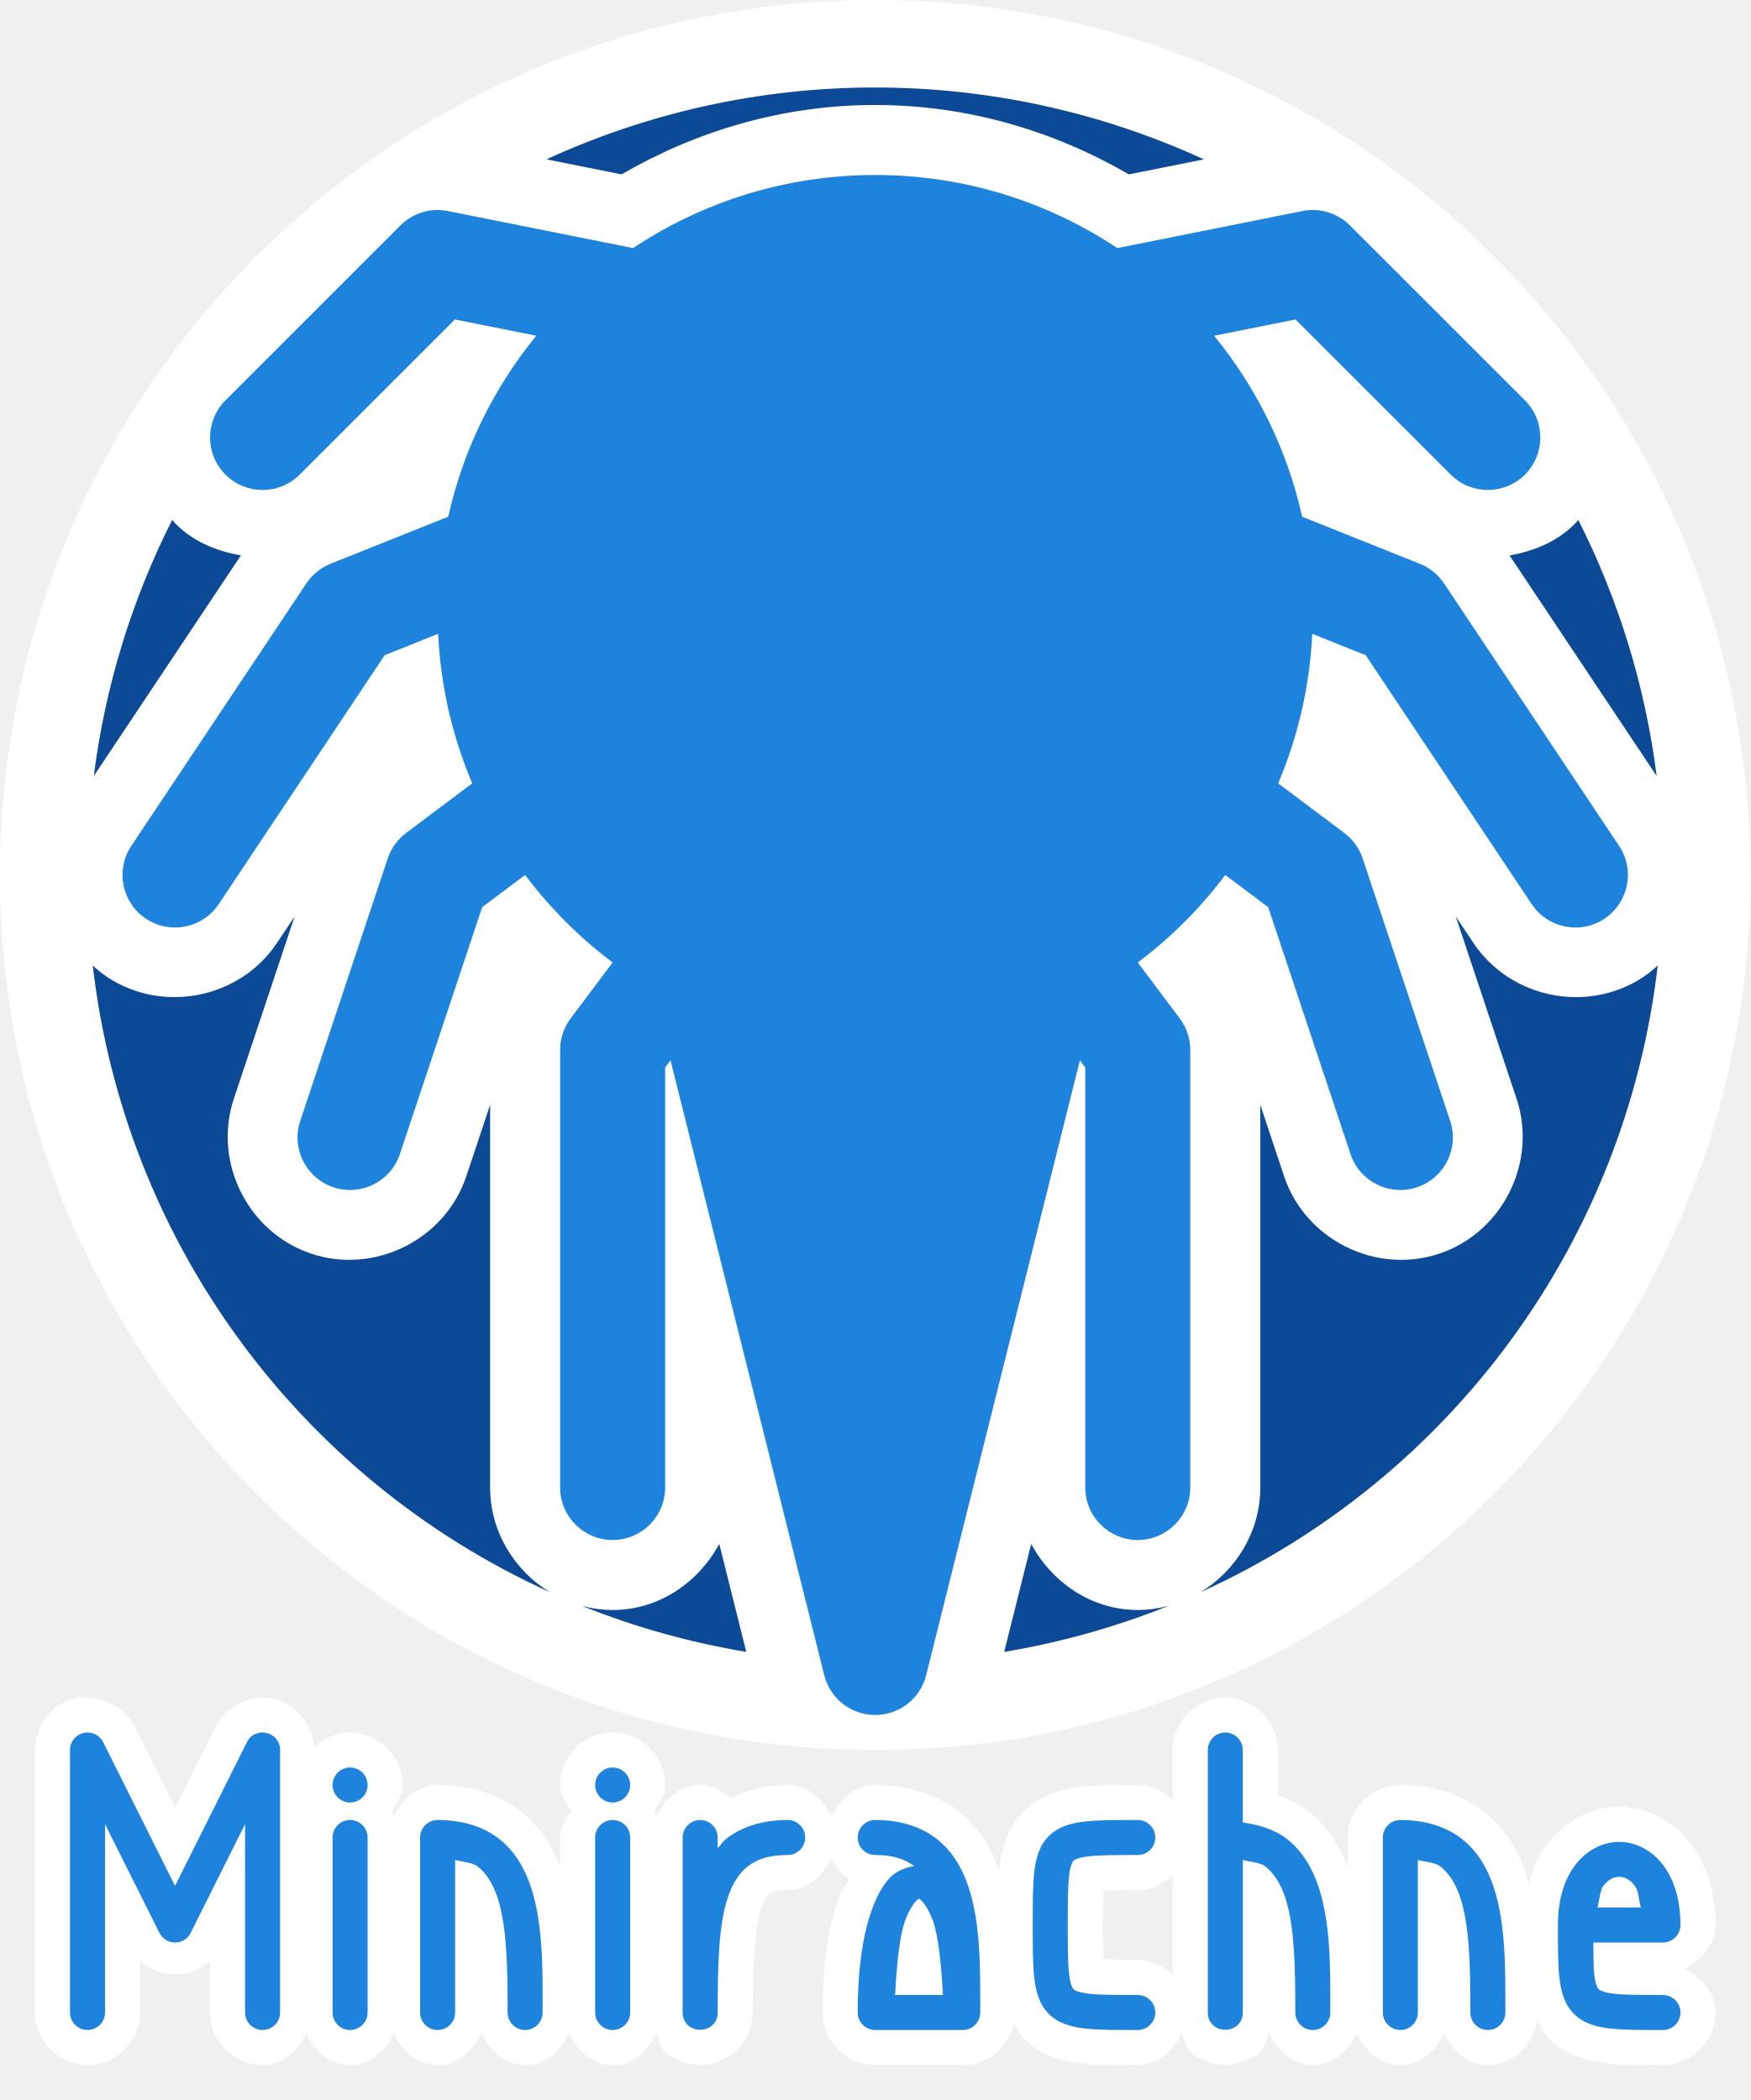
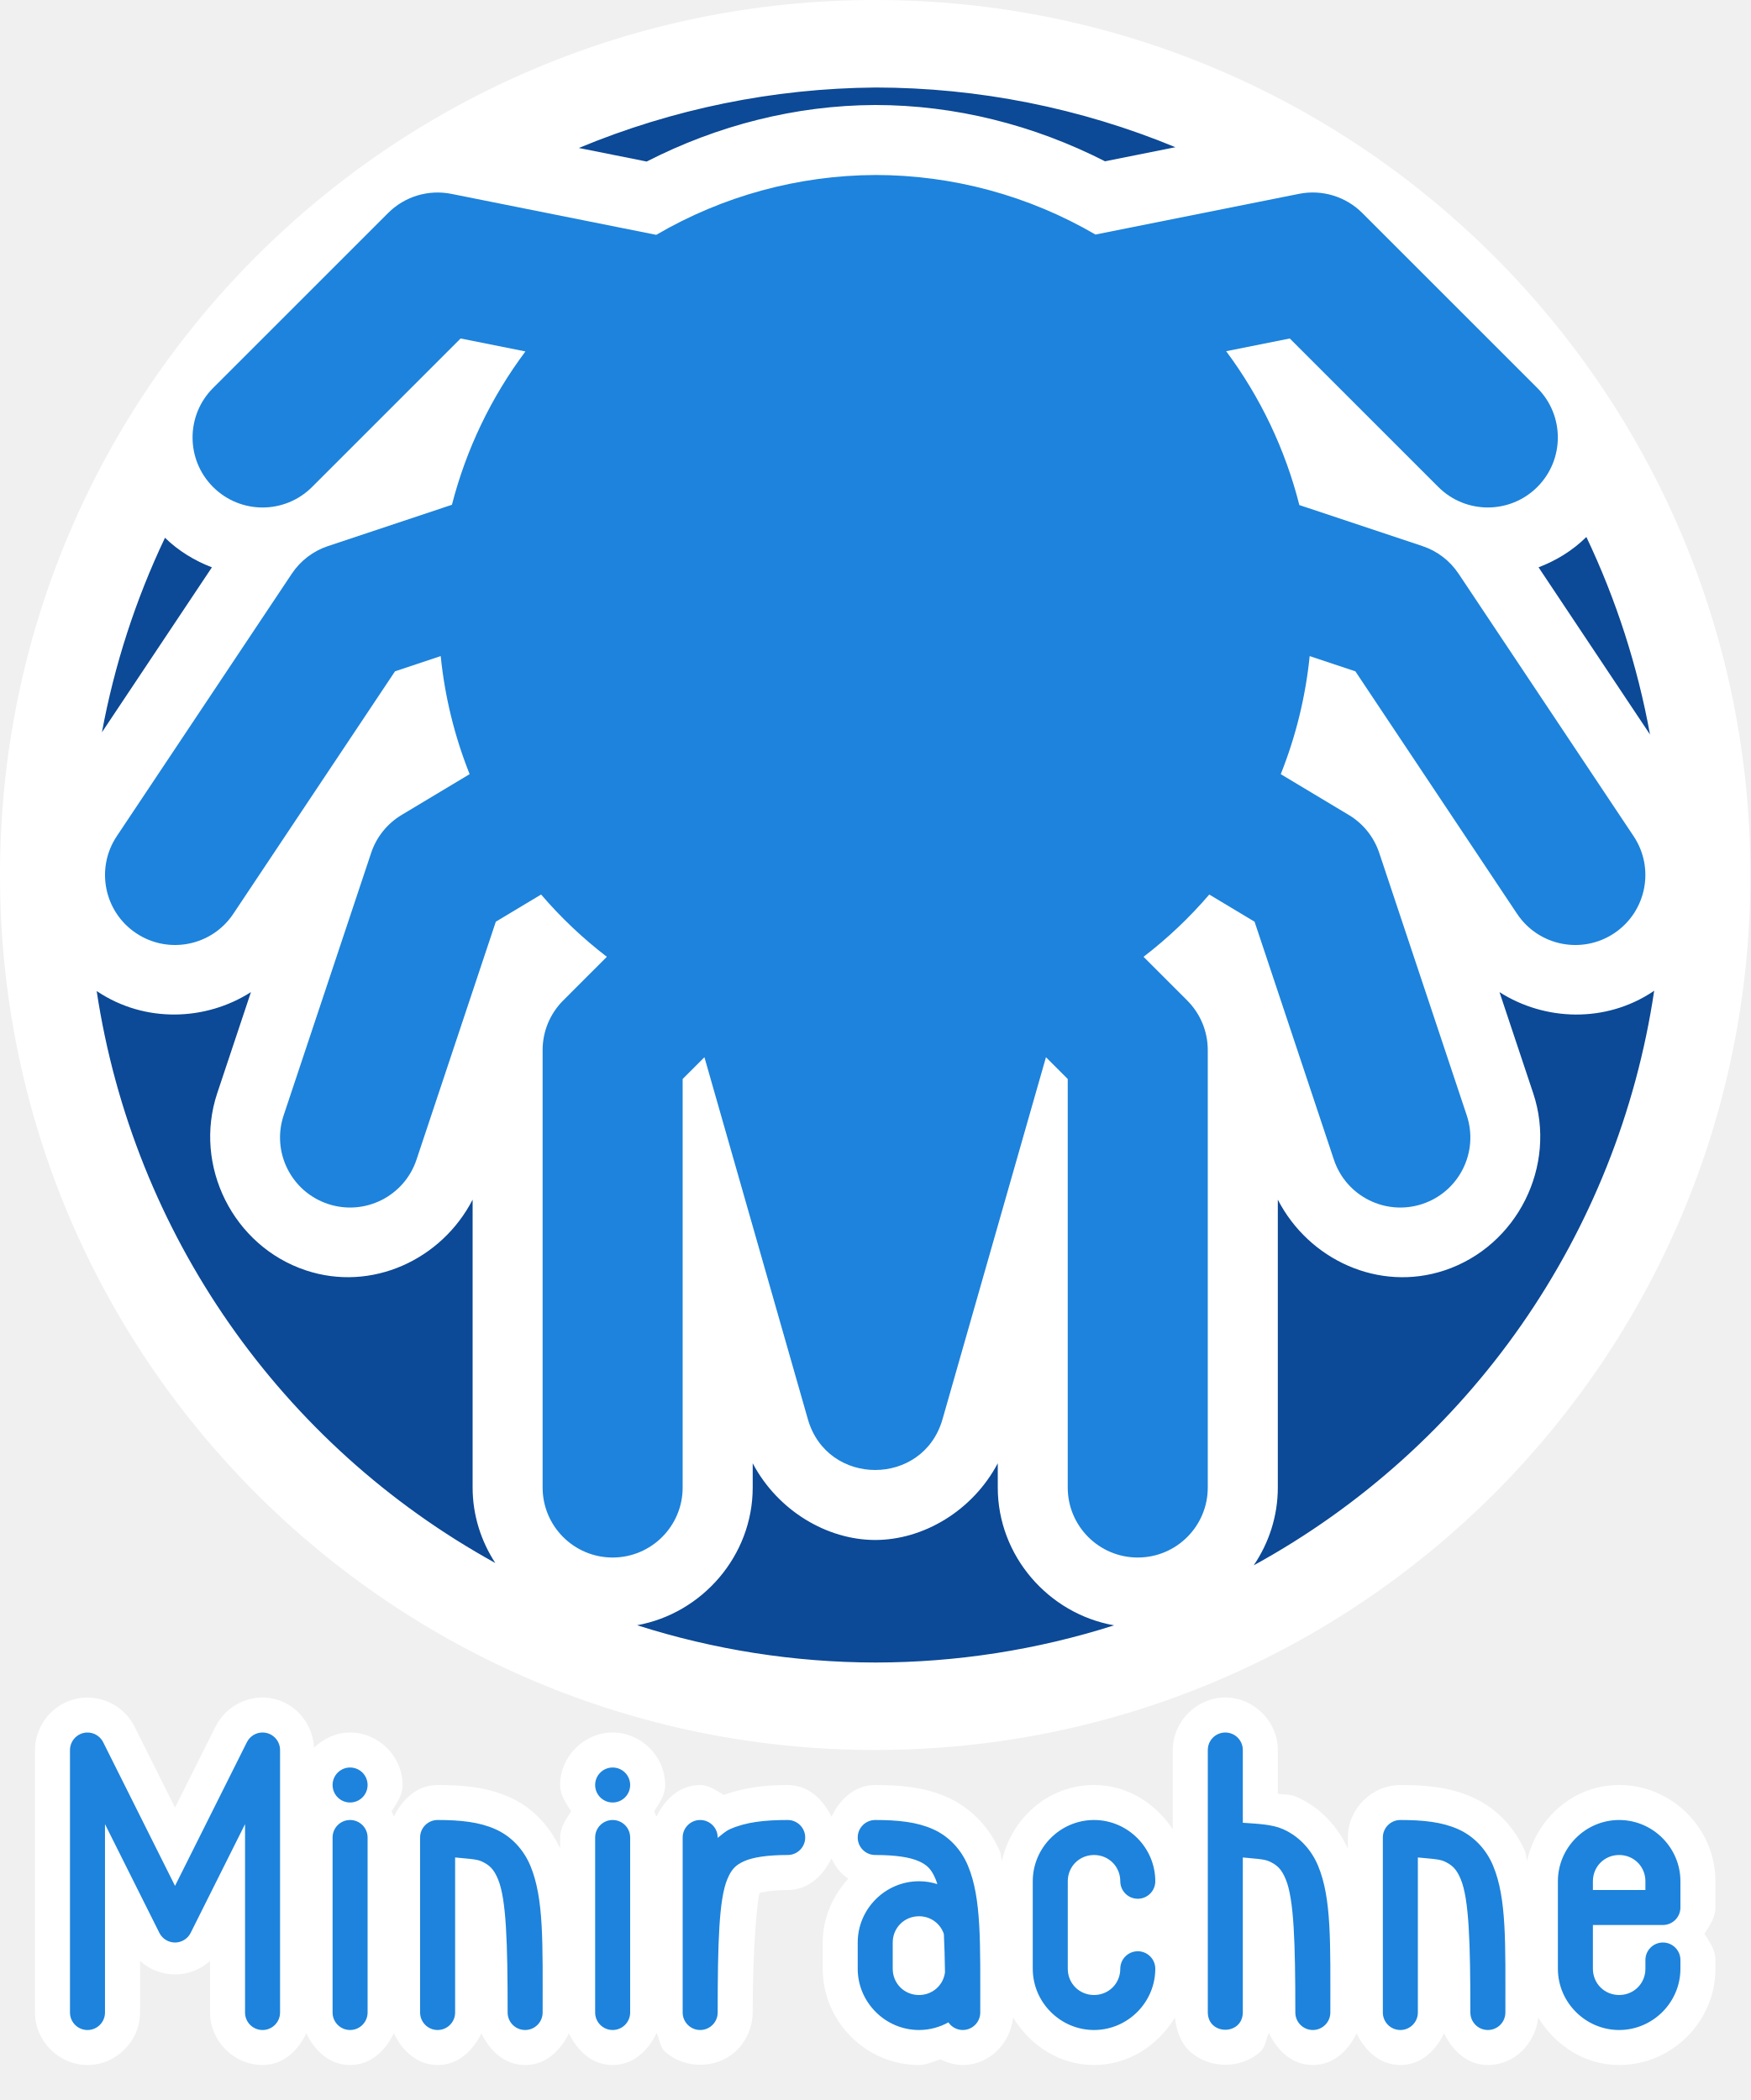
<svg xmlns="http://www.w3.org/2000/svg" width="100" height="120" version="1.1" viewBox="0 0 100 120">
+   <path d="m70 97c-1.633 0-3 1.367-3 3v4.533c-0.989-1.487-2.597-2.533-4.5-2.533-2.611 0-4.718 1.896-5.266 4.352-0.055-0.157-0.025-0.351-0.09-0.506-0.569-1.366-1.628-2.525-3.035-3.15-1.311-0.583-2.674-0.695-4.109-0.695-1.173 0-2.009 0.806-2.5 1.809-0.491-1.002-1.327-1.809-2.5-1.809-1.271 0-2.478 0.141-3.65 0.566-0.431-0.243-0.828-0.566-1.35-0.566-1.173 0-2.009 0.806-2.5 1.809-0.05-0.102-0.068-0.213-0.129-0.309 0.295-0.463 0.629-0.92 0.629-1.5 0-1.633-1.367-3-3-3s-3 1.367-3 3c0 0.58 0.334 1.037 0.629 1.5-0.295 0.463-0.629 0.92-0.629 1.5v0.623c-0.59-1.259-1.569-2.34-2.891-2.928-1.311-0.583-2.674-0.695-4.109-0.695-1.173 1.2e-4 -2.009 0.807-2.5 1.809-0.05-0.102-0.068-0.213-0.129-0.309 0.295-0.463 0.629-0.92 0.629-1.5 0-1.633-1.367-3-3-3-0.795 0-1.515 0.343-2.057 0.863-0.081-1.519-1.286-2.798-2.82-2.861-1.175-0.048-2.281 0.606-2.807 1.658l-2.316 4.631-2.316-4.633c-0.618-1.235-2.031-1.895-3.375-1.576-1.342 0.318-2.308 1.537-2.309 2.916v15.002c0 1.633 1.367 3 3 3s3-1.367 3-3v-2.947c1.13 1.025 2.87 1.025 4 0v2.947c0 1.633 1.367 3 3 3 1.173 0 2.009-0.806 2.5-1.809 0.491 1.002 1.327 1.809 2.5 1.809s2.009-0.806 2.5-1.809c0.491 1.002 1.327 1.809 2.5 1.809s2.009-0.806 2.5-1.809c0.491 1.002 1.327 1.809 2.5 1.809s2.009-0.806 2.5-1.809c0.491 1.002 1.327 1.809 2.5 1.809 1.183 0 2.027-0.819 2.512-1.836 0.172 0.372 0.196 0.823 0.486 1.078 0.597 0.524 1.312 0.744 2.002 0.744s1.405-0.22 2.002-0.744c0.597-0.524 0.986-1.389 0.998-2.215v-2e-3c3e-6 -2e-3 3e-6 -4e-3 0-6e-3 3e-6 -2e-3 3e-6 -4e-3 0-6e-3v-2e-3c3e-6 -2e-3 3e-6 -4e-3 0-6e-3 3e-6 -2e-3 3e-6 -4e-3 0-6e-3 0-3.965 0.287-6.565 0.393-6.828 0.066-0.021 0.614-0.171 1.607-0.171 1.173 0 2.009-0.806 2.5-1.809 0.242 0.494 0.503 0.861 0.961 1.162-0.883 0.977-1.461 2.239-1.461 3.647v1.5c0 3.017 2.483 5.5 5.5 5.5 0.444 0 0.814-0.216 1.23-0.318 0.392 0.186 0.815 0.316 1.26 0.318 0.003 1e-5 0.006 1e-5 0.01 0 1.522 0 2.71-1.229 2.879-2.713 0.969 1.588 2.641 2.713 4.621 2.713 1.979 0 3.65-1.123 4.619-2.709 0.087 0.731 0.353 1.489 0.879 1.951 0.597 0.524 1.312 0.744 2.002 0.744s1.405-0.22 2.002-0.744c0.29-0.255 0.314-0.706 0.486-1.078 0.485 1.017 1.328 1.836 2.512 1.836 1.173 0 2.009-0.806 2.5-1.809 0.491 1.002 1.327 1.809 2.5 1.809s2.009-0.806 2.5-1.809c0.491 1.002 1.327 1.809 2.5 1.809 1.522 0 2.71-1.229 2.879-2.713 0.969 1.588 2.641 2.713 4.621 2.713 3.017 0 5.5-2.483 5.5-5.5v-0.5c0-0.58-0.334-1.037-0.629-1.5 0.295-0.463 0.629-0.921 0.629-1.5v-1.5c0-3.017-2.483-5.5-5.5-5.5-2.6 0-4.7 1.88-5.26 4.32-0.053-0.149-0.034-0.327-0.096-0.475-0.569-1.366-1.628-2.525-3.035-3.15-1.311-0.583-2.674-0.695-4.109-0.695-1.633 1.6e-4 -3 1.367-3 3v0.623c-0.59-1.259-1.569-2.34-2.891-2.928-0.45-0.2-0.717-0.128-1.109-0.199v-2.496c0-1.633-1.367-3-3-3z" fill="#fff" />
  <circle cx="50" cy="50" r="47.5" fill="#0c4996" />
-   <path d="m49.947 0a50 50 0 0 0-49.947 50 50 50 0 0 0 50 50 50 50 0 0 0 50-50 50 50 0 0 0-50-50 50 50 0 0 0-0.053 0zm-0.121 5a45 45 0 0 1 0.174 0 45 45 0 0 1 18.779 4.107l-4.287 0.857c-4.274-2.478-9.211-3.965-14.492-3.965s-10.219 1.486-14.492 3.965l-4.289-0.859a45 45 0 0 1 18.607-4.106zm-39.99 24.709c0.072 0.079 0.138 0.164 0.215 0.24 1.034 1.034 2.352 1.547 3.711 1.789l-8.404 12.607a45 45 0 0 1 4.479-14.637zm80.33 0a45 45 0 0 1 4.477 14.635l-8.404-12.605c1.359-0.242 2.677-0.756 3.711-1.789 0.077-0.077 0.144-0.16 0.217-0.24zm-73.336 22.666-3.471 10.41c-1.208 3.622 0.804 7.647 4.426 8.855 3.622 1.208 7.647-0.804 8.855-4.426l1.359-4.078v21.863c0 2.517 1.386 4.752 3.422 5.986a45 45 0 0 1-26.123-35.814c0.255 0.233 0.523 0.456 0.818 0.652 3.177 2.118 7.589 1.236 9.707-1.941l1.006-1.508zm66.34 0 1.006 1.508c2.118 3.177 6.53 4.059 9.707 1.941 0.296-0.197 0.565-0.42 0.82-0.654a45 45 0 0 1-26.121 35.814c2.034-1.235 3.418-3.469 3.418-5.984v-21.863l1.359 4.078c1.208 3.622 5.233 5.634 8.855 4.426 3.622-1.208 5.634-5.233 4.426-8.855l-3.471-10.41zm-42.08 35.85 1.543 6.168a45 45 0 0 1-9.398-2.633c0.566 0.152 1.156 0.24 1.766 0.24 2.641 0 4.9-1.573 6.09-3.775zm17.82 0c1.19 2.202 3.449 3.775 6.09 3.775 0.611 0 1.202-0.09 1.77-0.242a45 45 0 0 1-9.402 2.635l1.543-6.168z" fill="#fff" />
-   <path d="m50 10c-5.115 0-9.869 1.54-13.83 4.176l-10.582-2.117a3 3 0 0 0-0.578-0.059 3 3 0 0 0-2.131 0.879l-10 10a3 3 0 0 0 0 4.242 3 3 0 0 0 4.242 0l8.865-8.865 4.652 0.93c-2.419 2.958-4.169 6.481-5.031 10.34l-6.721 2.689a3 3 0 0 0-1.383 1.121l-10 15a3 3 0 0 0 0.832 4.16 3 3 0 0 0 4.16-0.832l9.482-14.225 3.053-1.221c0.145 3.02 0.825 5.899 1.949 8.545l-3.781 2.836a3 3 0 0 0-1.045 1.451l-5 15a3 3 0 0 0 1.897 3.795 3 3 0 0 0 3.795-1.897l4.703-14.111 2.451-1.838c1.422 1.893 3.107 3.578 5 5l-2.4 3.199a3 3 0 0 0-0.6 1.801v25a3 3 0 0 0 3 3 3 3 0 0 0 3-3v-24l0.307-0.408 8.783 35.137a3 3 0 0 0 5.82 0l8.783-35.137 0.307 0.408v24a3 3 0 0 0 3 3 3 3 0 0 0 3-3v-25a3 3 0 0 0-0.6-1.801l-2.4-3.199c1.893-1.422 3.578-3.107 5-5l2.451 1.838 4.703 14.111a3 3 0 0 0 3.795 1.897 3 3 0 0 0 1.897-3.795l-5-15a3 3 0 0 0-1.045-1.451l-3.781-2.836c1.124-2.646 1.804-5.525 1.949-8.545l3.053 1.221 9.482 14.225a3 3 0 0 0 4.16 0.832 3 3 0 0 0 0.832-4.16l-10-15a3 3 0 0 0-1.383-1.121l-6.721-2.689c-0.862-3.859-2.612-7.382-5.031-10.34l4.652-0.93 8.865 8.865a3 3 0 0 0 4.242 0 3 3 0 0 0 0-4.242l-10-10a3 3 0 0 0-2.096-0.879 3 3 0 0 0-0.613 0.059l-10.582 2.117c-3.961-2.636-8.715-4.176-13.83-4.176z" fill="#1d83dc" />
-   <path d="m2 100v15c0 1.633 1.367 3 3 3s3-1.367 3-3v-2.947c1.13 1.025 2.87 1.025 4 0v2.947c0 1.633 1.367 3 3 3 1.173 0 2.009-0.806 2.5-1.809 0.491 1.002 1.327 1.809 2.5 1.809s2.009-0.806 2.5-1.809c0.491 1.002 1.327 1.809 2.5 1.809s2.009-0.806 2.5-1.809c0.491 1.002 1.327 1.809 2.5 1.809s2.009-0.806 2.5-1.809c0.491 1.002 1.327 1.809 2.5 1.809 1.183 0 2.027-0.819 2.512-1.836 0.172 0.372 0.196 0.823 0.486 1.078 0.597 0.524 1.312 0.744 2.002 0.744s1.405-0.22 2.002-0.744c0.597-0.524 0.986-1.389 0.998-2.215 6.2e-5 -9e-3 6.2e-5 -0.018 0-0.027 0-2.482 0.112-4.85 0.471-5.926 0.189-0.567 0.357-0.752 0.48-0.848 0.148-0.115 0.277-0.227 1.049-0.227 1.173 0 2.009-0.806 2.5-1.809 0.253 0.516 0.541 0.889 1.027 1.191-0.167 0.322-0.428 0.6-0.555 0.938-0.656 1.75-0.973 3.935-0.973 6.68 1.63e-4 1.633 1.367 3 3 3h4.996c0.252 4.8e-4 0.505-0.031 0.75-0.094 2e-3 -6.6e-4 0.004-1e-3 0.006-2e-3 0.108-0.028 0.191-0.057 0.256-0.08 0.078-0.028 0.146-0.054 0.199-0.078l0.014-6e-3c0.073-0.032 0.144-0.069 0.213-0.105 0.009-5e-3 0.018-9e-3 0.027-0.014 0.146-0.082 0.284-0.176 0.412-0.279 0.128-0.102 0.249-0.213 0.359-0.336 2e-3 -3e-3 0.004-7e-3 0.006-0.01 0.337-0.378 0.573-0.835 0.686-1.328v-2e-3c0.005-0.023 0.005-0.047 0.01-0.07 0.179 0.305 0.294 0.624 0.57 0.9 1.008 1.008 2.284 1.298 3.273 1.408 0.981 0.109 1.978 0.096 3.223 0.096 1.183 0 2.027-0.819 2.512-1.836 0.172 0.372 0.196 0.823 0.486 1.078 0.597 0.524 1.312 0.744 2.002 0.744s1.405-0.22 2.002-0.744c0.29-0.255 0.314-0.706 0.486-1.078 0.485 1.017 1.328 1.836 2.512 1.836 1.173 0 2.009-0.806 2.5-1.809 0.491 1.002 1.327 1.809 2.5 1.809s2.009-0.806 2.5-1.809c0.491 1.002 1.327 1.809 2.5 1.809 1.47 0 2.589-1.165 2.824-2.578 0.195 0.367 0.35 0.745 0.68 1.074 1.008 1.008 2.284 1.298 3.273 1.408 0.981 0.109 1.978 0.096 3.223 0.096 1.633 0 3-1.367 3-3 0-1.173-0.806-2.009-1.809-2.5 1.002-0.491 1.808-1.327 1.809-2.5 0-1.748-0.437-3.353-1.381-4.611-0.969-1.292-2.466-2.139-4.119-2.139s-3.15 0.846-4.119 2.139c-0.505 0.673-0.843 1.454-1.068 2.295-0.048-0.168-0.036-0.341-0.092-0.508-0.441-1.324-1.2-2.682-2.488-3.684-1.302-1.012-2.965-1.492-4.732-1.492-1.633 1.8e-4 -3 1.367-3 3v1.707c-0.458-1.168-1.133-2.333-2.268-3.215-0.547-0.426-1.135-0.715-1.732-0.924v-2.568c0-1.633-1.367-3-3-3s-3 1.367-3 3v2.84c-0.537-0.496-1.227-0.84-2-0.84-1.245 0-2.241-0.013-3.223 0.096-0.989 0.11-2.265 0.4-3.273 1.408-1.008 1.008-1.298 2.284-1.408 3.273-0.004 0.038-4.2e-5 0.087-0.004 0.125-0.453-1.234-1.161-2.478-2.359-3.41-1.302-1.013-2.965-1.492-4.732-1.492-1.173 0-2.009 0.806-2.5 1.809-0.491-1.002-1.327-1.809-2.5-1.809-1.171 0-2.249 0.296-3.254 0.732-0.506-0.389-1.071-0.732-1.746-0.732-1.173 0-2.009 0.806-2.5 1.809-0.05-0.102-0.068-0.213-0.129-0.309 0.295-0.463 0.629-0.92 0.629-1.5 0-1.633-1.367-3-3-3s-3 1.367-3 3c0 0.58 0.334 1.037 0.629 1.5-0.295 0.463-0.629 0.92-0.629 1.5v1.707c-0.458-1.168-1.133-2.333-2.268-3.215-1.302-1.012-2.965-1.492-4.732-1.492-1.173 1.3e-4 -2.009 0.807-2.5 1.809-0.05-0.102-0.068-0.213-0.129-0.309 0.295-0.463 0.629-0.92 0.629-1.5 0-1.633-1.367-3-3-3-0.793 0-1.511 0.343-2.053 0.861-0.078-1.357-1.105-2.509-2.258-2.781-1.197-0.282-2.735 0.303-3.373 1.578l-2.316 4.633-2.316-4.633c-0.5-1-1.525-1.643-2.908-1.661-1.383-0.019-2.776 1.356-2.776 3.004zm65 7.16v5.68c-0.537-0.496-1.227-0.84-2-0.84-0.95 0-1.471-0.023-1.953-0.047-0.024-0.482-0.047-1.003-0.047-1.953 0-0.95 0.023-1.471 0.047-1.953 0.482-0.024 1.003-0.047 1.953-0.047 0.773 0 1.463-0.344 2-0.84z" fill="#fff" />
-   <path d="m5.014 99c-0.558-0.008-1.014 0.442-1.014 1v15c0 0.552 0.448 1 1 1s1-0.448 1-1v-10.764l3.106 6.211c0.369 0.737 1.421 0.737 1.789 0l3.106-6.211v10.764c0 0.552 0.448 1 1 1s1-0.448 1-1v-15c-1.73e-4 -1.055-1.423-1.391-1.895-0.447l-4.106 8.211-4.106-8.211c-0.167-0.334-0.507-0.548-0.881-0.553zm64.986 0c-0.552 0-1 0.448-1 1v15c0.019 1.315 1.981 1.315 2 0v-8.715c0.435 0.113 0.992 0.141 1.277 0.363 0.509 0.396 0.878 0.982 1.148 1.793 0.541 1.622 0.574 4.059 0.574 6.559 0 0.552 0.448 1 1 1s1-0.448 1-1c0-2.5 0.034-5.063-0.676-7.191-0.355-1.064-0.923-2.04-1.82-2.738-0.667-0.519-1.541-0.79-2.504-0.93v-4.141c0-0.552-0.448-1-1-1zm-50 2c-0.552 0-1 0.448-1 1s0.448 1 1 1 1-0.448 1-1-0.448-1-1-1zm15 0c-0.552 0-1 0.448-1 1s0.448 1 1 1 1-0.448 1-1-0.448-1-1-1zm-15 3c-0.552 0-1 0.448-1 1v10c0 0.552 0.448 1 1 1s1-0.448 1-1v-10c0-0.552-0.448-1-1-1zm5 0c-0.552 6e-5 -1 0.448-1 1v10c0 0.552 0.448 1 1 1s1-0.448 1-1v-8.715c0.435 0.113 0.992 0.141 1.277 0.363 0.509 0.396 0.878 0.982 1.148 1.793 0.541 1.622 0.574 4.059 0.574 6.559 0 0.552 0.448 1 1 1s1-0.448 1-1c0-2.5 0.034-5.063-0.676-7.191-0.355-1.064-0.923-2.04-1.82-2.738s-2.087-1.07-3.504-1.07zm10 0c-0.552 0-1 0.448-1 1v10c0 0.552 0.448 1 1 1s1-0.448 1-1v-10c0-0.552-0.448-1-1-1zm5 0c-0.552 0-1 0.448-1 1v10c0.019 1.315 1.981 1.315 2 0 0-2.5 0.034-4.937 0.574-6.559 0.27-0.811 0.64-1.397 1.148-1.793s1.194-0.648 2.277-0.648c0.552 0 1-0.448 1-1s-0.448-1-1-1c-1.417 0-2.607 0.372-3.504 1.07-0.2 0.155-0.328 0.368-0.496 0.549v-0.619c0-0.552-0.448-1-1-1zm10 0c-0.552 0-1 0.448-1 1s0.448 1 1 1c1.056 0 1.716 0.254 2.221 0.633-0.516 0.089-1.019 0.279-1.369 0.652-0.422 0.45-0.739 1.028-1.006 1.738-0.533 1.421-0.846 3.393-0.846 5.977 5.5e-5 0.552 0.448 1 1 1h5c0.084 1.6e-4 0.168-0.01 0.25-0.031 0.027-7e-3 0.054-0.016 0.08-0.025 0.026-9e-3 0.053-0.02 0.078-0.031 0.026-0.011 0.051-0.024 0.076-0.037 0.049-0.027 0.095-0.059 0.139-0.094 0.044-0.035 0.085-0.073 0.123-0.115 0.112-0.126 0.191-0.279 0.229-0.443 0.012-0.055 0.02-0.11 0.023-0.166 0.001-0.019 0.002-0.038 2e-3 -0.057 0-2.5 0.034-5.063-0.676-7.191-0.355-1.064-0.923-2.04-1.82-2.738-0.897-0.698-2.087-1.071-3.504-1.071zm15 0c-1.25 0-2.202-5e-3 -3.002 0.084-0.8 0.089-1.532 0.286-2.08 0.834s-0.745 1.28-0.834 2.08c-0.089 0.8-0.084 1.752-0.084 3.002s-0.005 2.202 0.084 3.002c0.089 0.8 0.286 1.532 0.834 2.08s1.28 0.745 2.08 0.834c0.8 0.089 1.752 0.084 3.002 0.084 0.552 0 1-0.448 1-1s-0.448-1-1-1c-1.25 0-2.173-5e-3 -2.779-0.072s-0.812-0.183-0.889-0.26-0.192-0.283-0.26-0.889c-0.067-0.606-0.072-1.529-0.072-2.779s0.005-2.173 0.072-2.779c0.067-0.606 0.183-0.812 0.26-0.889 0.077-0.077 0.283-0.192 0.889-0.26 0.606-0.067 1.529-0.072 2.779-0.072 0.552 0 1-0.448 1-1s-0.448-1-1-1zm15 0c-0.552 6e-5 -1 0.448-1 1v10c0 0.552 0.448 1 1 1s1-0.448 1-1v-8.715c0.435 0.113 0.992 0.141 1.277 0.363 0.509 0.396 0.878 0.982 1.148 1.793 0.541 1.622 0.574 4.059 0.574 6.559 0 0.552 0.448 1 1 1s1-0.448 1-1c0-2.5 0.034-5.063-0.676-7.191-0.355-1.064-0.923-2.04-1.82-2.738s-2.087-1.07-3.504-1.07zm12.5 1.25c-0.958 0-1.891 0.5-2.519 1.338s-0.98 1.995-0.98 3.412c0 1.25-0.005 2.202 0.084 3.002 0.089 0.8 0.286 1.532 0.834 2.08s1.28 0.745 2.08 0.834c0.8 0.089 1.752 0.084 3.002 0.084 0.552 0 1-0.448 1-1s-0.448-1-1-1c-1.25 0-2.173-5e-3 -2.779-0.072s-0.812-0.183-0.889-0.26-0.192-0.283-0.26-0.889c-0.043-0.388-0.04-1.129-0.047-1.779h3.975c0.552-6e-5 1-0.448 1-1 0-1.417-0.352-2.574-0.98-3.412s-1.561-1.338-2.519-1.338zm0 2c0.292 0 0.609 0.125 0.918 0.537 0.169 0.226 0.21 0.794 0.318 1.213h-2.473c0.109-0.419 0.149-0.987 0.318-1.213 0.309-0.412 0.626-0.537 0.918-0.537zm-40 1.25c-0.021 0 0.023-0.023 0.188 0.152 0.164 0.175 0.393 0.535 0.596 1.074 0.328 0.874 0.49 2.513 0.58 4.273h-2.727c0.09-1.76 0.252-3.399 0.58-4.273 0.202-0.539 0.432-0.899 0.596-1.074 0.164-0.175 0.208-0.152 0.188-0.152z" fill="#1d83dc" />
+   <path d="m50 0a50 50 0 0 0-50 50 50 50 0 0 0 50 50 50 50 0 0 0 50-50 50 50 0 0 0-50-50zm0 5a45 45 0 0 1 17.15 3.412l-4.021 0.805c-4.067-2.071-8.548-3.215-13.127-3.217-0.006-1.59e-5 -0.013-1.59e-5 -0.02 0-4.551 0.02-9 1.167-13.039 3.231l-3.875-0.775a45 45 0 0 1 16.932-3.455zm40.627 25.684a45 45 0 0 1 3.635 11.287l-6.367-9.553c0.997-0.381 1.934-0.945 2.732-1.734zm-81.203 0.045c0.788 0.764 1.705 1.316 2.682 1.69l-6.283 9.426a45 45 0 0 1 3.602-11.115zm85.078 25.879a45 45 0 0 1-22.879 32.84c0.867-1.278 1.377-2.81 1.377-4.447v-16.449c1.767 3.433 5.771 5.294 9.531 4.039 4.147-1.383 6.442-5.974 5.059-10.121l-1.926-5.777c2.601 1.66 6.07 1.767 8.773-0.035 0.023-0.015 0.042-0.034 0.064-0.049zm-88.98 0.02c0.014 0.009 0.027 0.02 0.041 0.029 2.703 1.802 6.172 1.695 8.773 0.035l-1.926 5.777c-1.383 4.147 0.911 8.739 5.059 10.121 3.76 1.254 7.764-0.606 9.531-4.039v16.449c0 1.582 0.481 3.063 1.295 4.314a45 45 0 0 1-22.773-32.688zm37.479 26.988c1.436 2.717 4.256 4.383 7 4.383s5.564-1.665 7-4.383v1.385c0 3.91 2.905 7.219 6.646 7.875a45 45 0 0 1-13.646 2.125 45 45 0 0 1-13.607-2.131c3.722-0.672 6.607-3.973 6.607-7.869v-1.385z" fill="#fff" />
+   <path d="m50 10c-4.398 0.02-8.713 1.199-12.51 3.42l-11.705-2.342c-1.312-0.262-2.667 0.148-3.613 1.094l-10 10c-1.562 1.562-1.562 4.094 0 5.656 1.562 1.562 4.094 1.562 5.656 0l8.486-8.486 3.703 0.74c-1.959 2.618-3.386 5.595-4.199 8.762l-7.084 2.361c-0.844 0.282-1.569 0.836-2.062 1.576l-10 15c-1.225 1.838-0.729 4.322 1.109 5.547 1.838 1.225 4.322 0.729 5.547-1.109l9.238-13.857 2.611-0.871c0.234 2.315 0.79 4.585 1.652 6.746l-3.889 2.334c-0.818 0.491-1.434 1.259-1.736 2.164l-5 15c-0.699 2.096 0.433 4.362 2.529 5.061 2.096 0.699 4.362-0.433 5.061-2.529l4.531-13.598 2.588-1.553c1.125 1.313 2.384 2.506 3.756 3.559l-2.498 2.498c-0.75 0.75-1.172 1.767-1.172 2.828v25c0 2.209 1.791 4 4 4s4-1.791 4-4v-23.344l1.244-1.244 5.91 20.688c1.107 3.865 6.584 3.865 7.691 0l5.91-20.688 1.244 1.244v23.344c0 2.209 1.791 4 4 4s4-1.791 4-4v-25c-2.04e-4 -1.061-0.422-2.078-1.172-2.828l-2.498-2.498c1.372-1.053 2.63-2.246 3.756-3.559l2.588 1.553 4.531 13.598c0.699 2.096 2.965 3.228 5.061 2.529 2.096-0.699 3.228-2.965 2.529-5.061l-5-15c-0.302-0.905-0.918-1.673-1.736-2.164l-3.889-2.334c0.862-2.161 1.418-4.431 1.652-6.746l2.611 0.871 9.238 13.857c1.225 1.838 3.709 2.335 5.547 1.109 1.838-1.225 2.335-3.709 1.109-5.547l-10-15c-0.493-0.74-1.219-1.295-2.062-1.576l-7.033-2.344c-0.804-3.177-2.225-6.164-4.182-8.793l3.635-0.727 8.486 8.486c1.562 1.562 4.094 1.562 5.656 0 1.562-1.562 1.562-4.094 0-5.656l-10-10c-0.946-0.946-2.302-1.356-3.613-1.094l-11.629 2.326c-3.82-2.228-8.163-3.403-12.586-3.404z" fill="#1d83dc" />
+   <path d="m15.041 99a1 1 0 0 0-0.936 0.553l-4.106 8.211-4.106-8.211a1 1 0 0 0-1.125-0.525 1 1 0 0 0-0.77 0.973v15a1 1 0 0 0 1 1 1 1 0 0 0 1-1v-10.764l3.106 6.211a1 1 0 0 0 1.789 0l3.106-6.211v10.764a1 1 0 0 0 1 1 1 1 0 0 0 1-1v-15a1 1 0 0 0-0.959-1zm54.959 0c-0.552 0-1 0.448-1 1v15c0.019 1.315 1.981 1.315 2 0v-8.859c0.533 0.059 1.19 0.08 1.484 0.211 0.492 0.219 0.73 0.465 0.967 1.033 0.473 1.136 0.549 3.615 0.549 7.615 0 0.552 0.448 1 1 1s1-0.448 1-1c0-4 0.076-6.521-0.701-8.385-0.388-0.932-1.088-1.685-2.002-2.092-0.637-0.283-1.479-0.305-2.297-0.365v-4.158c0-0.552-0.448-1-1-1zm-50 2a1 1 0 0 0-1 1 1 1 0 0 0 1 1 1 1 0 0 0 1-1 1 1 0 0 0-1-1zm15 0a1 1 0 0 0-1 1 1 1 0 0 0 1 1 1 1 0 0 0 1-1 1 1 0 0 0-1-1zm-15 3a1 1 0 0 0-1 1v10a1 1 0 0 0 1 1 1 1 0 0 0 1-1v-10a1 1 0 0 0-1-1zm5 0a1 1 0 0 0-1 1v10a1 1 0 0 0 1 1 1 1 0 0 0 1-1v-8.859c0.533 0.059 1.19 0.08 1.484 0.211 0.492 0.219 0.73 0.465 0.967 1.033 0.473 1.136 0.549 3.615 0.549 7.615a1 1 0 0 0 1 1 1 1 0 0 0 1-1c0-4 0.076-6.521-0.701-8.385-0.388-0.932-1.088-1.685-2.002-2.092s-1.98-0.523-3.297-0.523zm10 0a1 1 0 0 0-1 1v10a1 1 0 0 0 1 1 1 1 0 0 0 1-1v-10a1 1 0 0 0-1-1zm5 0a1 1 0 0 0-1 1v10a1 1 0 0 0 2 0c0-4 0.076-6.479 0.549-7.615 0.237-0.568 0.475-0.815 0.967-1.033s1.301-0.352 2.484-0.352a1 1 0 0 0 1-1 1 1 0 0 0-1-1c-1.317 0-2.383 0.117-3.297 0.523-0.268 0.119-0.474 0.323-0.703 0.498v-0.021a1 1 0 0 0-1-1zm10 0a1 1 0 0 0-1 1 1 1 0 0 0 1 1c1.183 0 1.992 0.133 2.484 0.352s0.73 0.465 0.967 1.033c0.035 0.085 0.067 0.18 0.098 0.279-0.332-0.106-0.684-0.164-1.049-0.164-1.921 0-3.5 1.579-3.5 3.5v1.5c0 1.921 1.579 3.5 3.5 3.5 0.607 0 1.18-0.159 1.68-0.436a1 1 0 0 0 0.82 0.436 1 1 0 0 0 1-1c0-4 0.076-6.521-0.701-8.385-0.388-0.932-1.088-1.685-2.002-2.092s-1.98-0.523-3.297-0.523zm12.5 0c-1.921 0-3.5 1.579-3.5 3.5v5c0 1.921 1.579 3.5 3.5 3.5s3.5-1.579 3.5-3.5a1 1 0 0 0-1-1 1 1 0 0 0-1 1c0 0.84-0.66 1.5-1.5 1.5s-1.5-0.66-1.5-1.5v-5c0-0.84 0.66-1.5 1.5-1.5s1.5 0.66 1.5 1.5a1 1 0 0 0 1 1 1 1 0 0 0 1-1c0-1.921-1.579-3.5-3.5-3.5zm17.5 0a1 1 0 0 0-1 1v10a1 1 0 0 0 1 1 1 1 0 0 0 1-1v-8.859c0.533 0.059 1.19 0.08 1.484 0.211 0.492 0.219 0.73 0.465 0.967 1.033 0.473 1.136 0.549 3.615 0.549 7.615a1 1 0 0 0 1 1 1 1 0 0 0 1-1c0-4 0.076-6.521-0.701-8.385-0.388-0.932-1.088-1.685-2.002-2.092s-1.98-0.523-3.297-0.523zm12.5 0c-1.921 0-3.5 1.579-3.5 3.5v5c0 1.921 1.579 3.5 3.5 3.5s3.5-1.579 3.5-3.5v-0.5c0-0.552-0.448-1-1-1s-1 0.448-1 1v0.5c0 0.84-0.66 1.5-1.5 1.5s-1.5-0.66-1.5-1.5v-2.5h4c0.552-6e-5 1-0.448 1-1v-1.5c0-1.921-1.579-3.5-3.5-3.5zm0 2c0.84 0 1.5 0.66 1.5 1.5v0.5h-3v-0.5c0-0.84 0.66-1.5 1.5-1.5zm-40 3.5c0.67 0 1.224 0.42 1.422 1.016 0.032 0.644 0.053 1.372 0.064 2.188-0.096 0.741-0.715 1.297-1.486 1.297-0.84 0-1.5-0.66-1.5-1.5v-1.5c0-0.84 0.66-1.5 1.5-1.5z" fill="#1d83dc" />
</svg>
